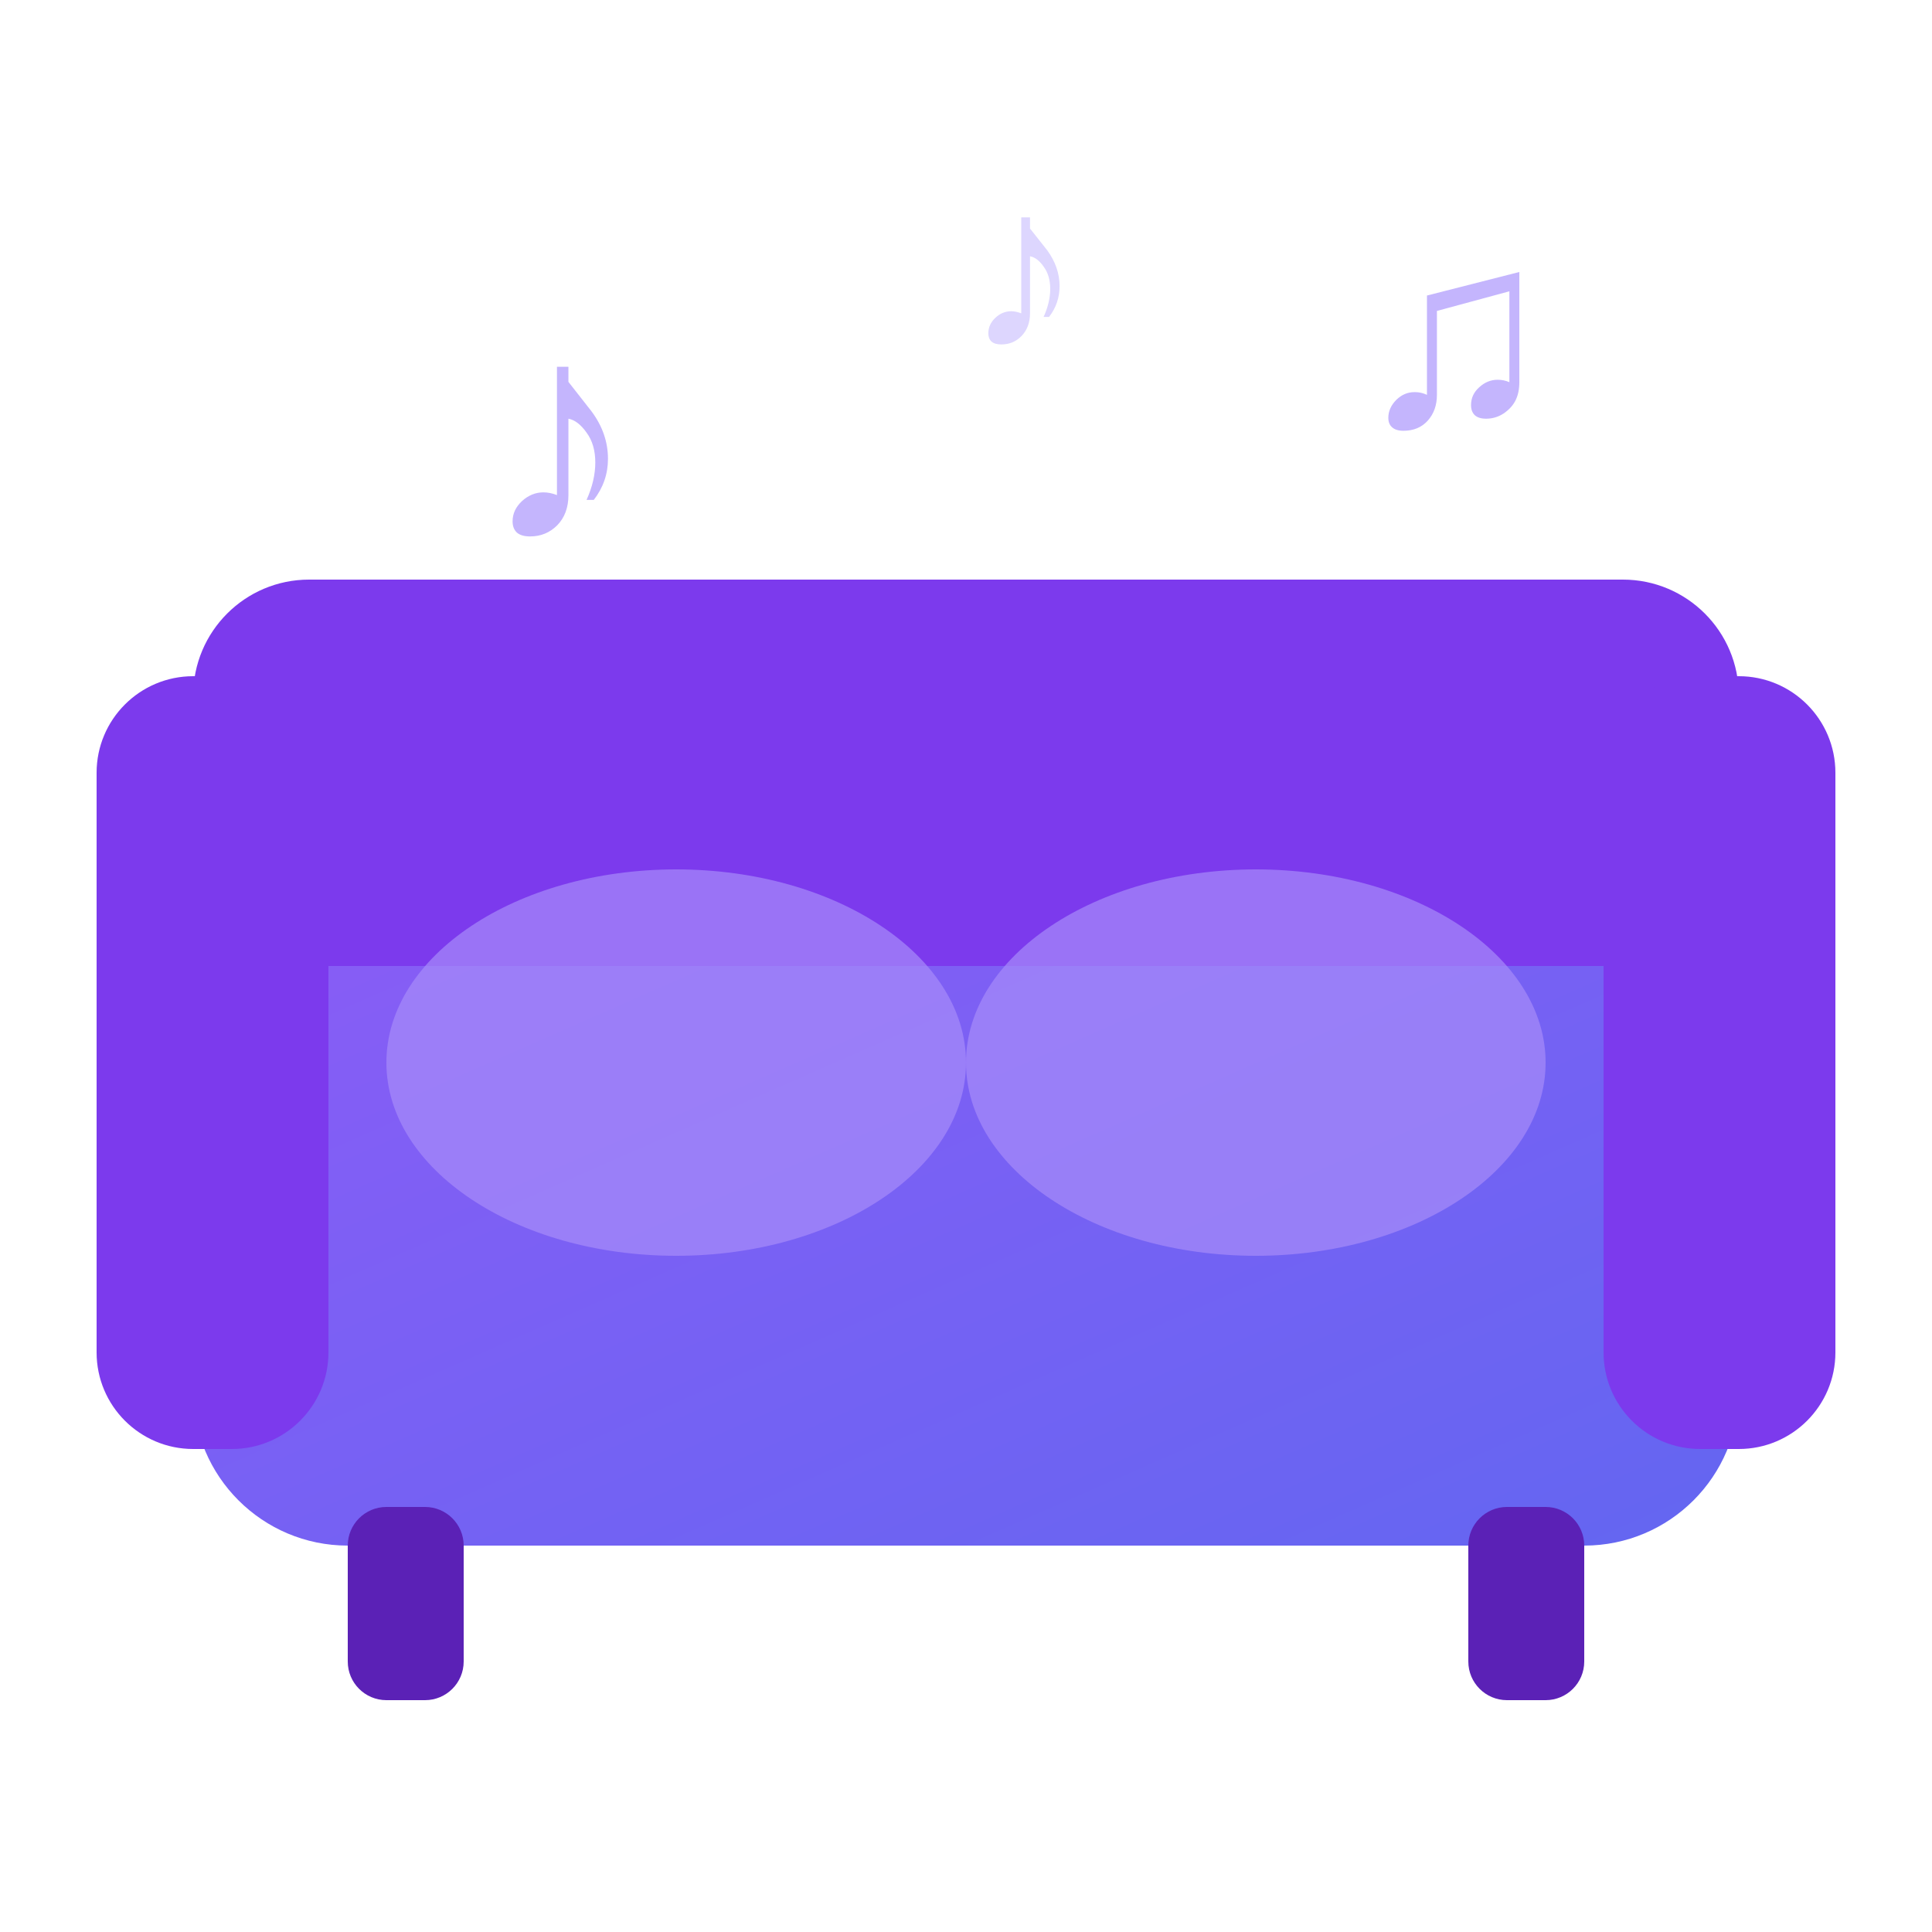
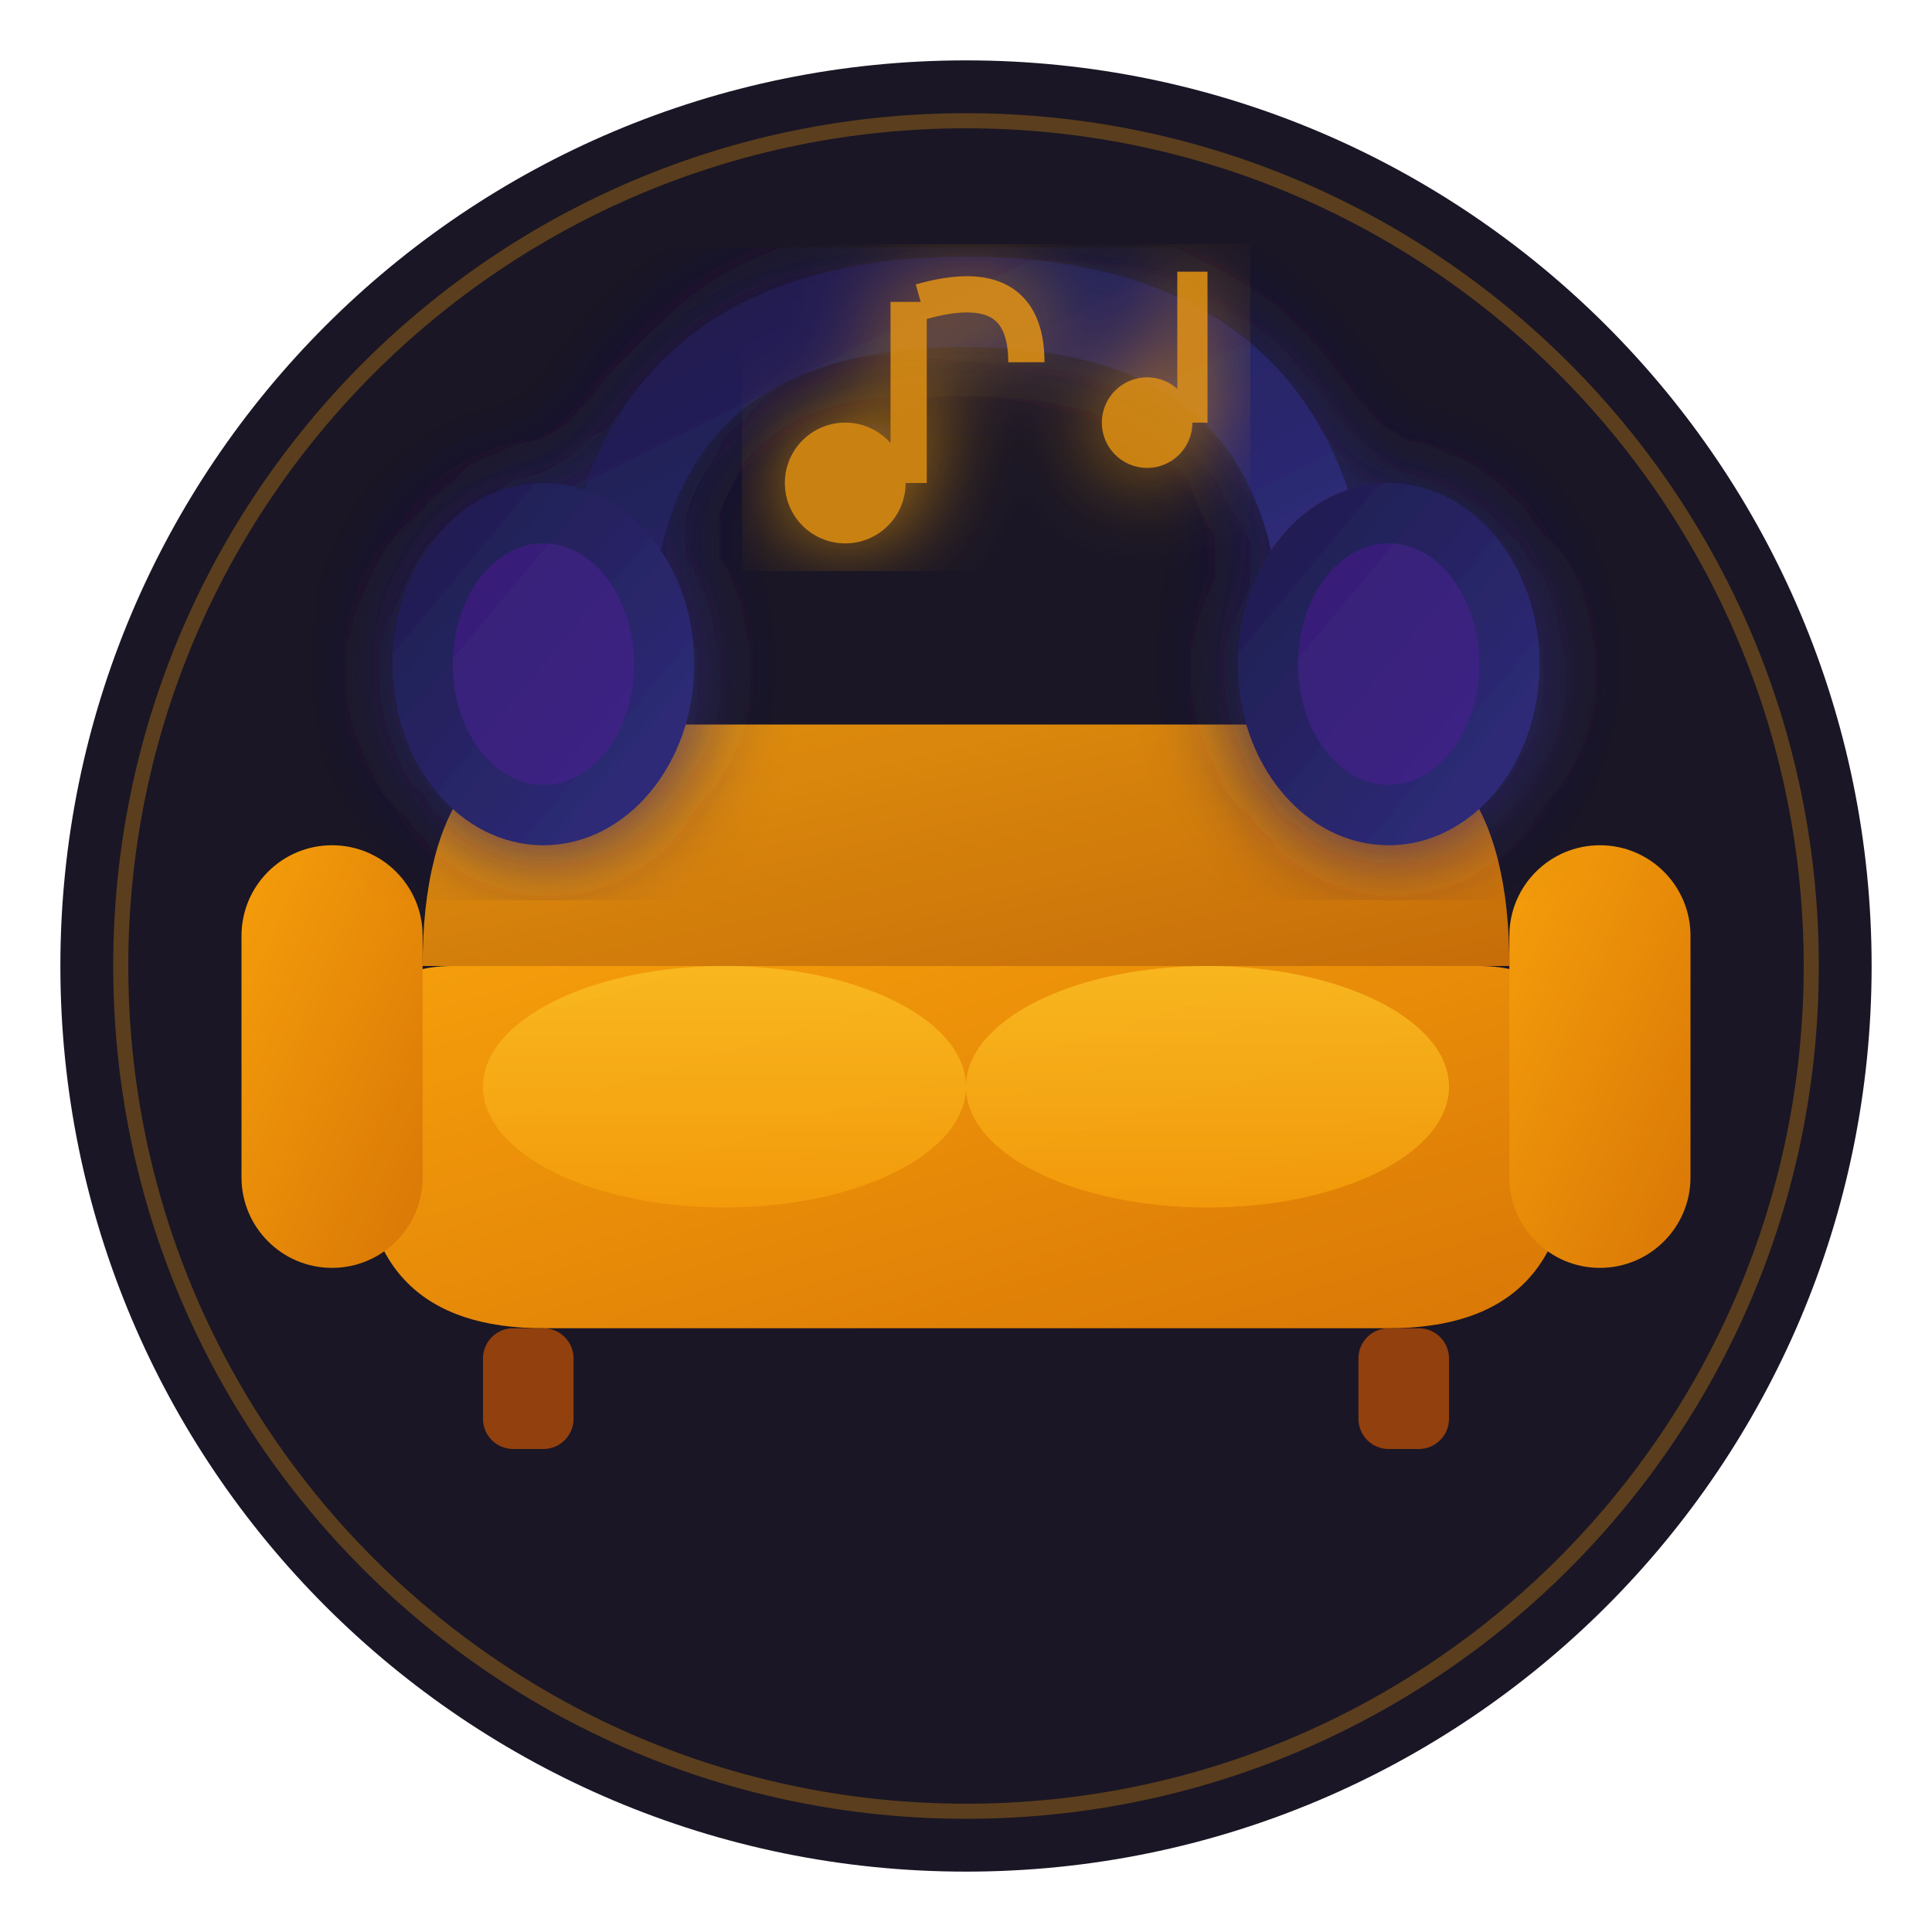
- <svg xmlns="http://www.w3.org/2000/svg" viewBox="0 0 100 100">
+ <svg xmlns="http://www.w3.org/2000/svg" viewBox="0 0 64 64">
  <defs>
    <linearGradient id="couchGrad" x1="0%" y1="0%" x2="100%" y2="100%">
-       <stop offset="0%" style="stop-color:#8b5cf6" />
-       <stop offset="100%" style="stop-color:#6366f1" />
+       <stop offset="0%" style="stop-color:#f59e0b" />
+       <stop offset="100%" style="stop-color:#d97706" />
    </linearGradient>
+     <linearGradient id="cushionGrad" x1="0%" y1="0%" x2="0%" y2="100%">
+       <stop offset="0%" style="stop-color:#fbbf24" />
+       <stop offset="100%" style="stop-color:#f59e0b" />
+     </linearGradient>
+     <linearGradient id="headphoneGrad" x1="0%" y1="0%" x2="100%" y2="100%">
+       <stop offset="0%" style="stop-color:#1e1b4b" />
+       <stop offset="100%" style="stop-color:#312e81" />
+     </linearGradient>
+     <filter id="glow">
+       <feGaussianBlur stdDeviation="1.5" result="coloredBlur" />
+       <feMerge>
+         <feMergeNode in="coloredBlur" />
+         <feMergeNode in="SourceGraphic" />
+       </feMerge>
+     </filter>
  </defs>
-   <rect x="10" y="45" width="80" height="35" rx="8" fill="url(#couchGrad)" />
-   <rect x="10" y="30" width="80" height="20" rx="6" fill="#7c3aed" />
-   <rect x="5" y="35" width="12" height="40" rx="5" fill="#7c3aed" />
-   <rect x="83" y="35" width="12" height="40" rx="5" fill="#7c3aed" />
-   <ellipse cx="35" cy="55" rx="15" ry="10" fill="#a78bfa" opacity="0.7" />
-   <ellipse cx="65" cy="55" rx="15" ry="10" fill="#a78bfa" opacity="0.7" />
-   <text x="25" y="28" font-size="16" fill="#c4b5fd">♪</text>
-   <text x="70" y="22" font-size="14" fill="#c4b5fd">♫</text>
-   <text x="50" y="18" font-size="12" fill="#ddd6fe">♪</text>
-   <rect x="18" y="78" width="6" height="10" rx="2" fill="#5b21b6" />
-   <rect x="76" y="78" width="6" height="10" rx="2" fill="#5b21b6" />
+   <circle cx="32" cy="32" r="30" fill="#1a1625" />
+   <circle cx="32" cy="32" r="28" fill="none" stroke="#f59e0b" stroke-width="0.5" opacity="0.3" />
+   <path d="M12 38 Q12 44 18 44 L46 44 Q52 44 52 38 L52 35 Q52 32 49 32 L15 32 Q12 32 12 35 Z" fill="url(#couchGrad)" />
+   <path d="M14 32 Q14 24 20 24 L44 24 Q50 24 50 32" fill="url(#couchGrad)" opacity="0.9" />
+   <ellipse cx="24" cy="36" rx="8" ry="4" fill="url(#cushionGrad)" opacity="0.8" />
+   <ellipse cx="40" cy="36" rx="8" ry="4" fill="url(#cushionGrad)" opacity="0.8" />
+   <rect x="8" y="28" width="6" height="14" rx="3" fill="url(#couchGrad)" />
+   <rect x="50" y="28" width="6" height="14" rx="3" fill="url(#couchGrad)" />
+   <g filter="url(#glow)">
+     <path d="M20 22 Q20 10 32 10 Q44 10 44 22" fill="none" stroke="url(#headphoneGrad)" stroke-width="3" stroke-linecap="round" />
+     <ellipse cx="18" cy="22" rx="5" ry="6" fill="url(#headphoneGrad)" />
+     <ellipse cx="18" cy="22" rx="3" ry="4" fill="#4c1d95" opacity="0.5" />
+     <ellipse cx="46" cy="22" rx="5" ry="6" fill="url(#headphoneGrad)" />
+     <ellipse cx="46" cy="22" rx="3" ry="4" fill="#4c1d95" opacity="0.5" />
+   </g>
+   <g fill="#f59e0b" opacity="0.8" filter="url(#glow)">
+     <circle cx="28" cy="16" r="2" />
+     <rect x="29.5" y="10" width="1.2" height="6" />
+     <path d="M30.5 10 Q34 9 34 12" fill="none" stroke="#f59e0b" stroke-width="1.2" />
+     <circle cx="38" cy="14" r="1.5" />
+     <rect x="39" y="9" width="1" height="5" />
+   </g>
+   <rect x="16" y="44" width="3" height="4" rx="1" fill="#92400e" />
+   <rect x="45" y="44" width="3" height="4" rx="1" fill="#92400e" />
</svg>
